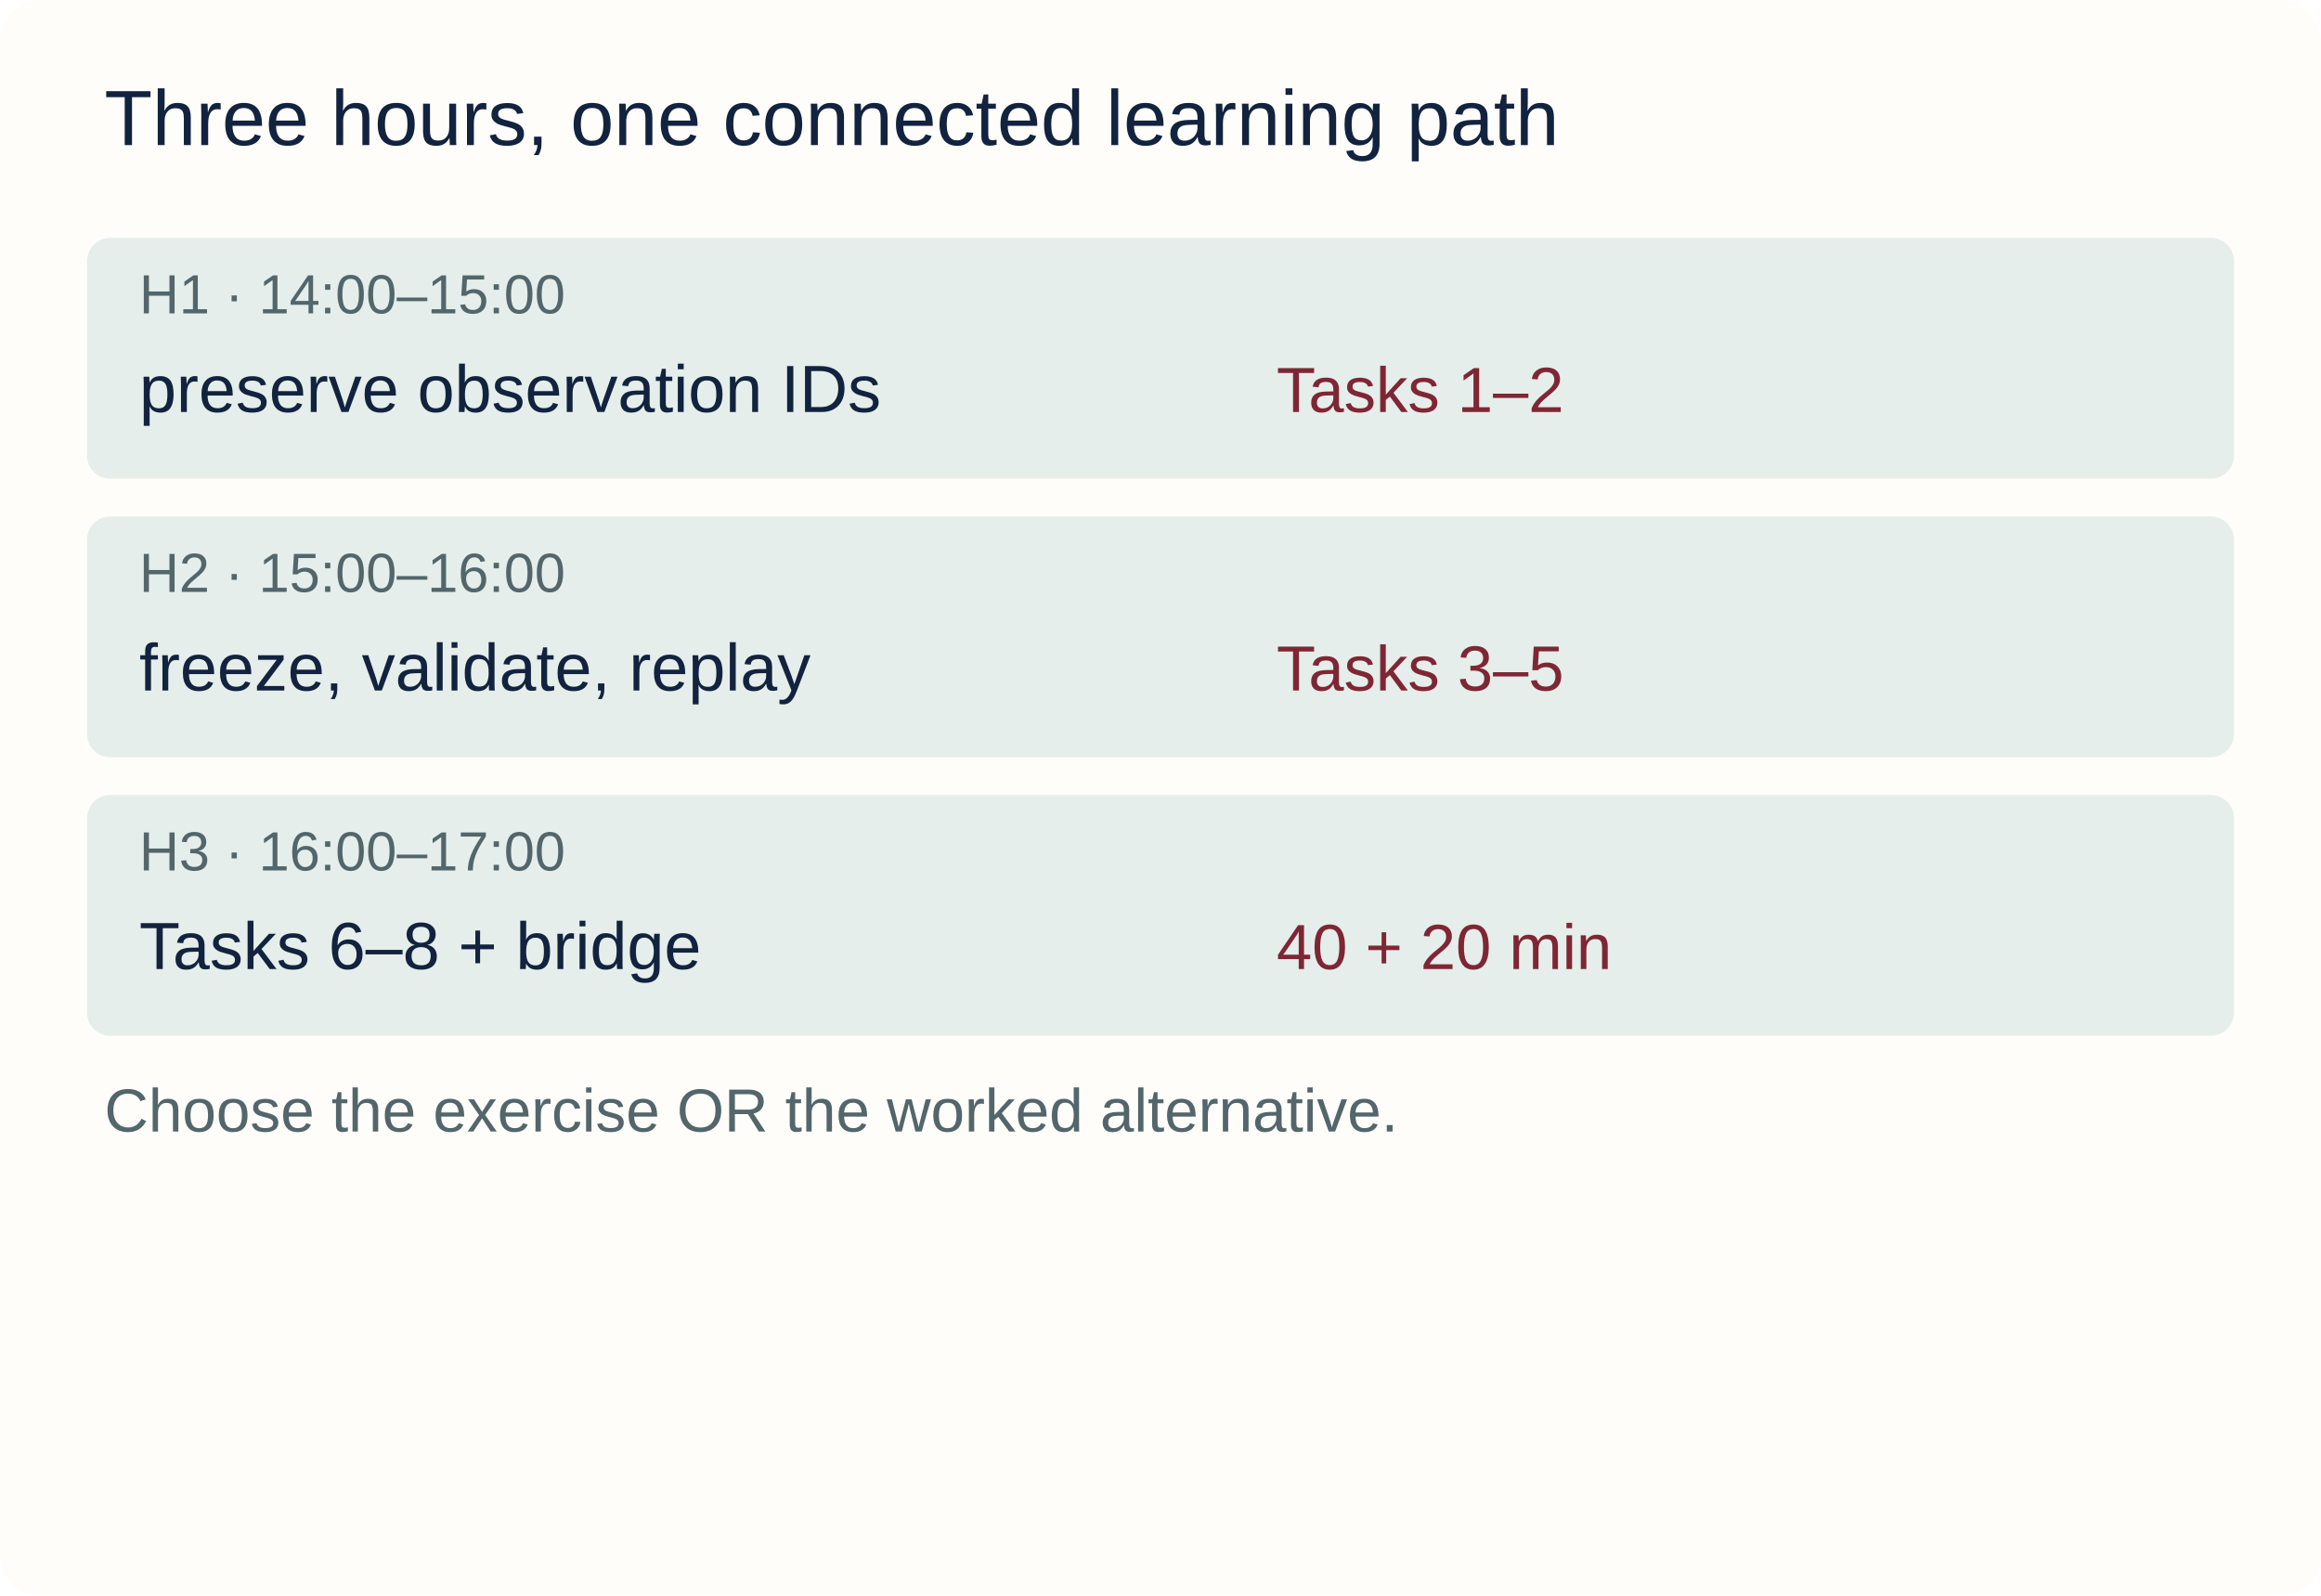
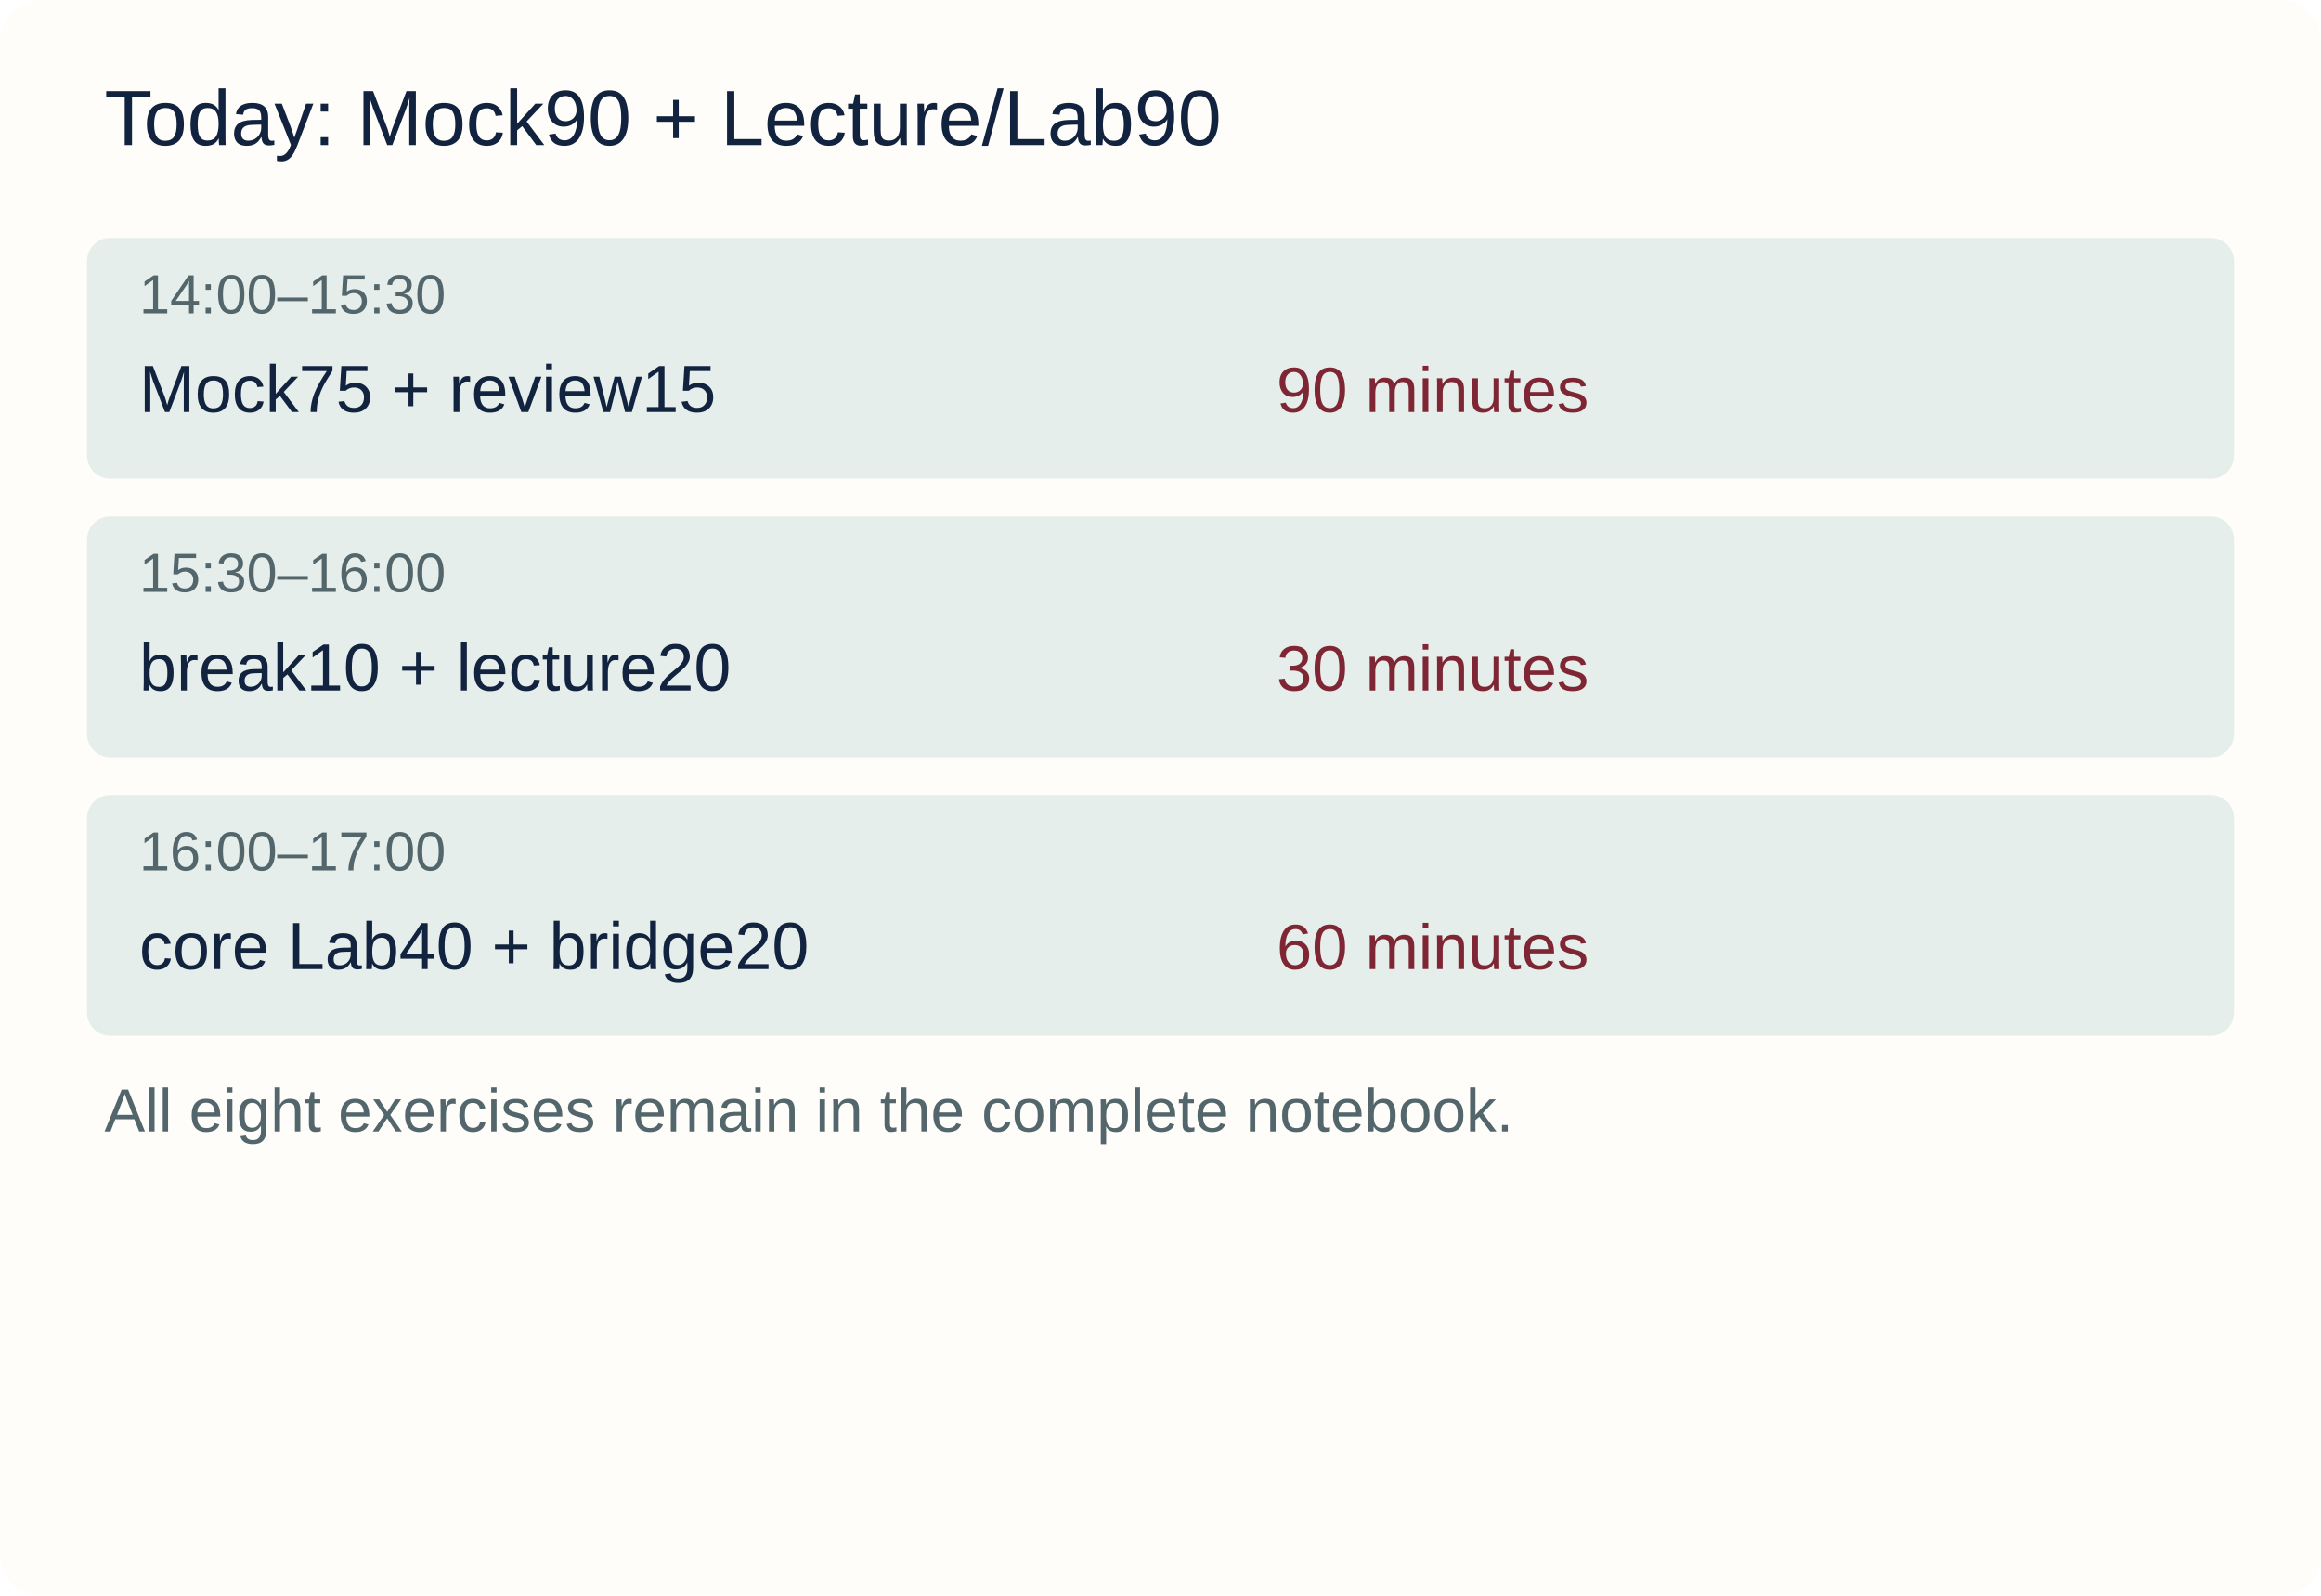
- <svg xmlns="http://www.w3.org/2000/svg" viewBox="0 0 800 550" role="img" aria-label="Three hours, one connected learning path">
+ <svg xmlns="http://www.w3.org/2000/svg" viewBox="0 0 800 550" role="img" aria-label="Today: Mock90 + Lecture/Lab90">
  <rect width="800" height="550" rx="14" fill="#fffdf9" />
-   <text x="36" y="50" fill="#12233f" font-family="Arial" font-size="27">Three hours, one connected learning path</text>
+   <text x="36" y="50" fill="#12233f" font-family="Arial" font-size="27">Today: Mock90 + Lecture/Lab90</text>
  <rect x="30" y="82" width="740" height="83" rx="8" fill="#e5eeea" />
-   <text x="48" y="108" font-family="Arial" font-size="19" fill="#52666b">H1 · 14:00–15:00</text>
-   <text x="48" y="142" font-family="Arial" font-size="23" fill="#12233f">preserve observation IDs</text>
-   <text x="440" y="142" font-family="Arial" font-size="22" fill="#7f2635">Tasks 1–2</text>
+   <text x="48" y="108" font-family="Arial" font-size="19" fill="#52666b">14:00–15:30</text>
+   <text x="48" y="142" font-family="Arial" font-size="23" fill="#12233f">Mock75 + review15</text>
+   <text x="440" y="142" font-family="Arial" font-size="22" fill="#7f2635">90 minutes</text>
  <rect x="30" y="178" width="740" height="83" rx="8" fill="#e5eeea" />
-   <text x="48" y="204" font-family="Arial" font-size="19" fill="#52666b">H2 · 15:00–16:00</text>
-   <text x="48" y="238" font-family="Arial" font-size="23" fill="#12233f">freeze, validate, replay</text>
-   <text x="440" y="238" font-family="Arial" font-size="22" fill="#7f2635">Tasks 3–5</text>
+   <text x="48" y="204" font-family="Arial" font-size="19" fill="#52666b">15:30–16:00</text>
+   <text x="48" y="238" font-family="Arial" font-size="23" fill="#12233f">break10 + lecture20</text>
+   <text x="440" y="238" font-family="Arial" font-size="22" fill="#7f2635">30 minutes</text>
  <rect x="30" y="274" width="740" height="83" rx="8" fill="#e5eeea" />
-   <text x="48" y="300" font-family="Arial" font-size="19" fill="#52666b">H3 · 16:00–17:00</text>
-   <text x="48" y="334" font-family="Arial" font-size="23" fill="#12233f">Tasks 6–8 + bridge</text>
-   <text x="440" y="334" font-family="Arial" font-size="22" fill="#7f2635">40 + 20 min</text>
-   <text x="36" y="390" font-family="Arial" font-size="21" fill="#52666b">Choose the exercise OR the worked alternative.</text>
+   <text x="48" y="300" font-family="Arial" font-size="19" fill="#52666b">16:00–17:00</text>
+   <text x="48" y="334" font-family="Arial" font-size="23" fill="#12233f">core Lab40 + bridge20</text>
+   <text x="440" y="334" font-family="Arial" font-size="22" fill="#7f2635">60 minutes</text>
+   <text x="36" y="390" font-family="Arial" font-size="21" fill="#52666b">All eight exercises remain in the complete notebook.</text>
</svg>
